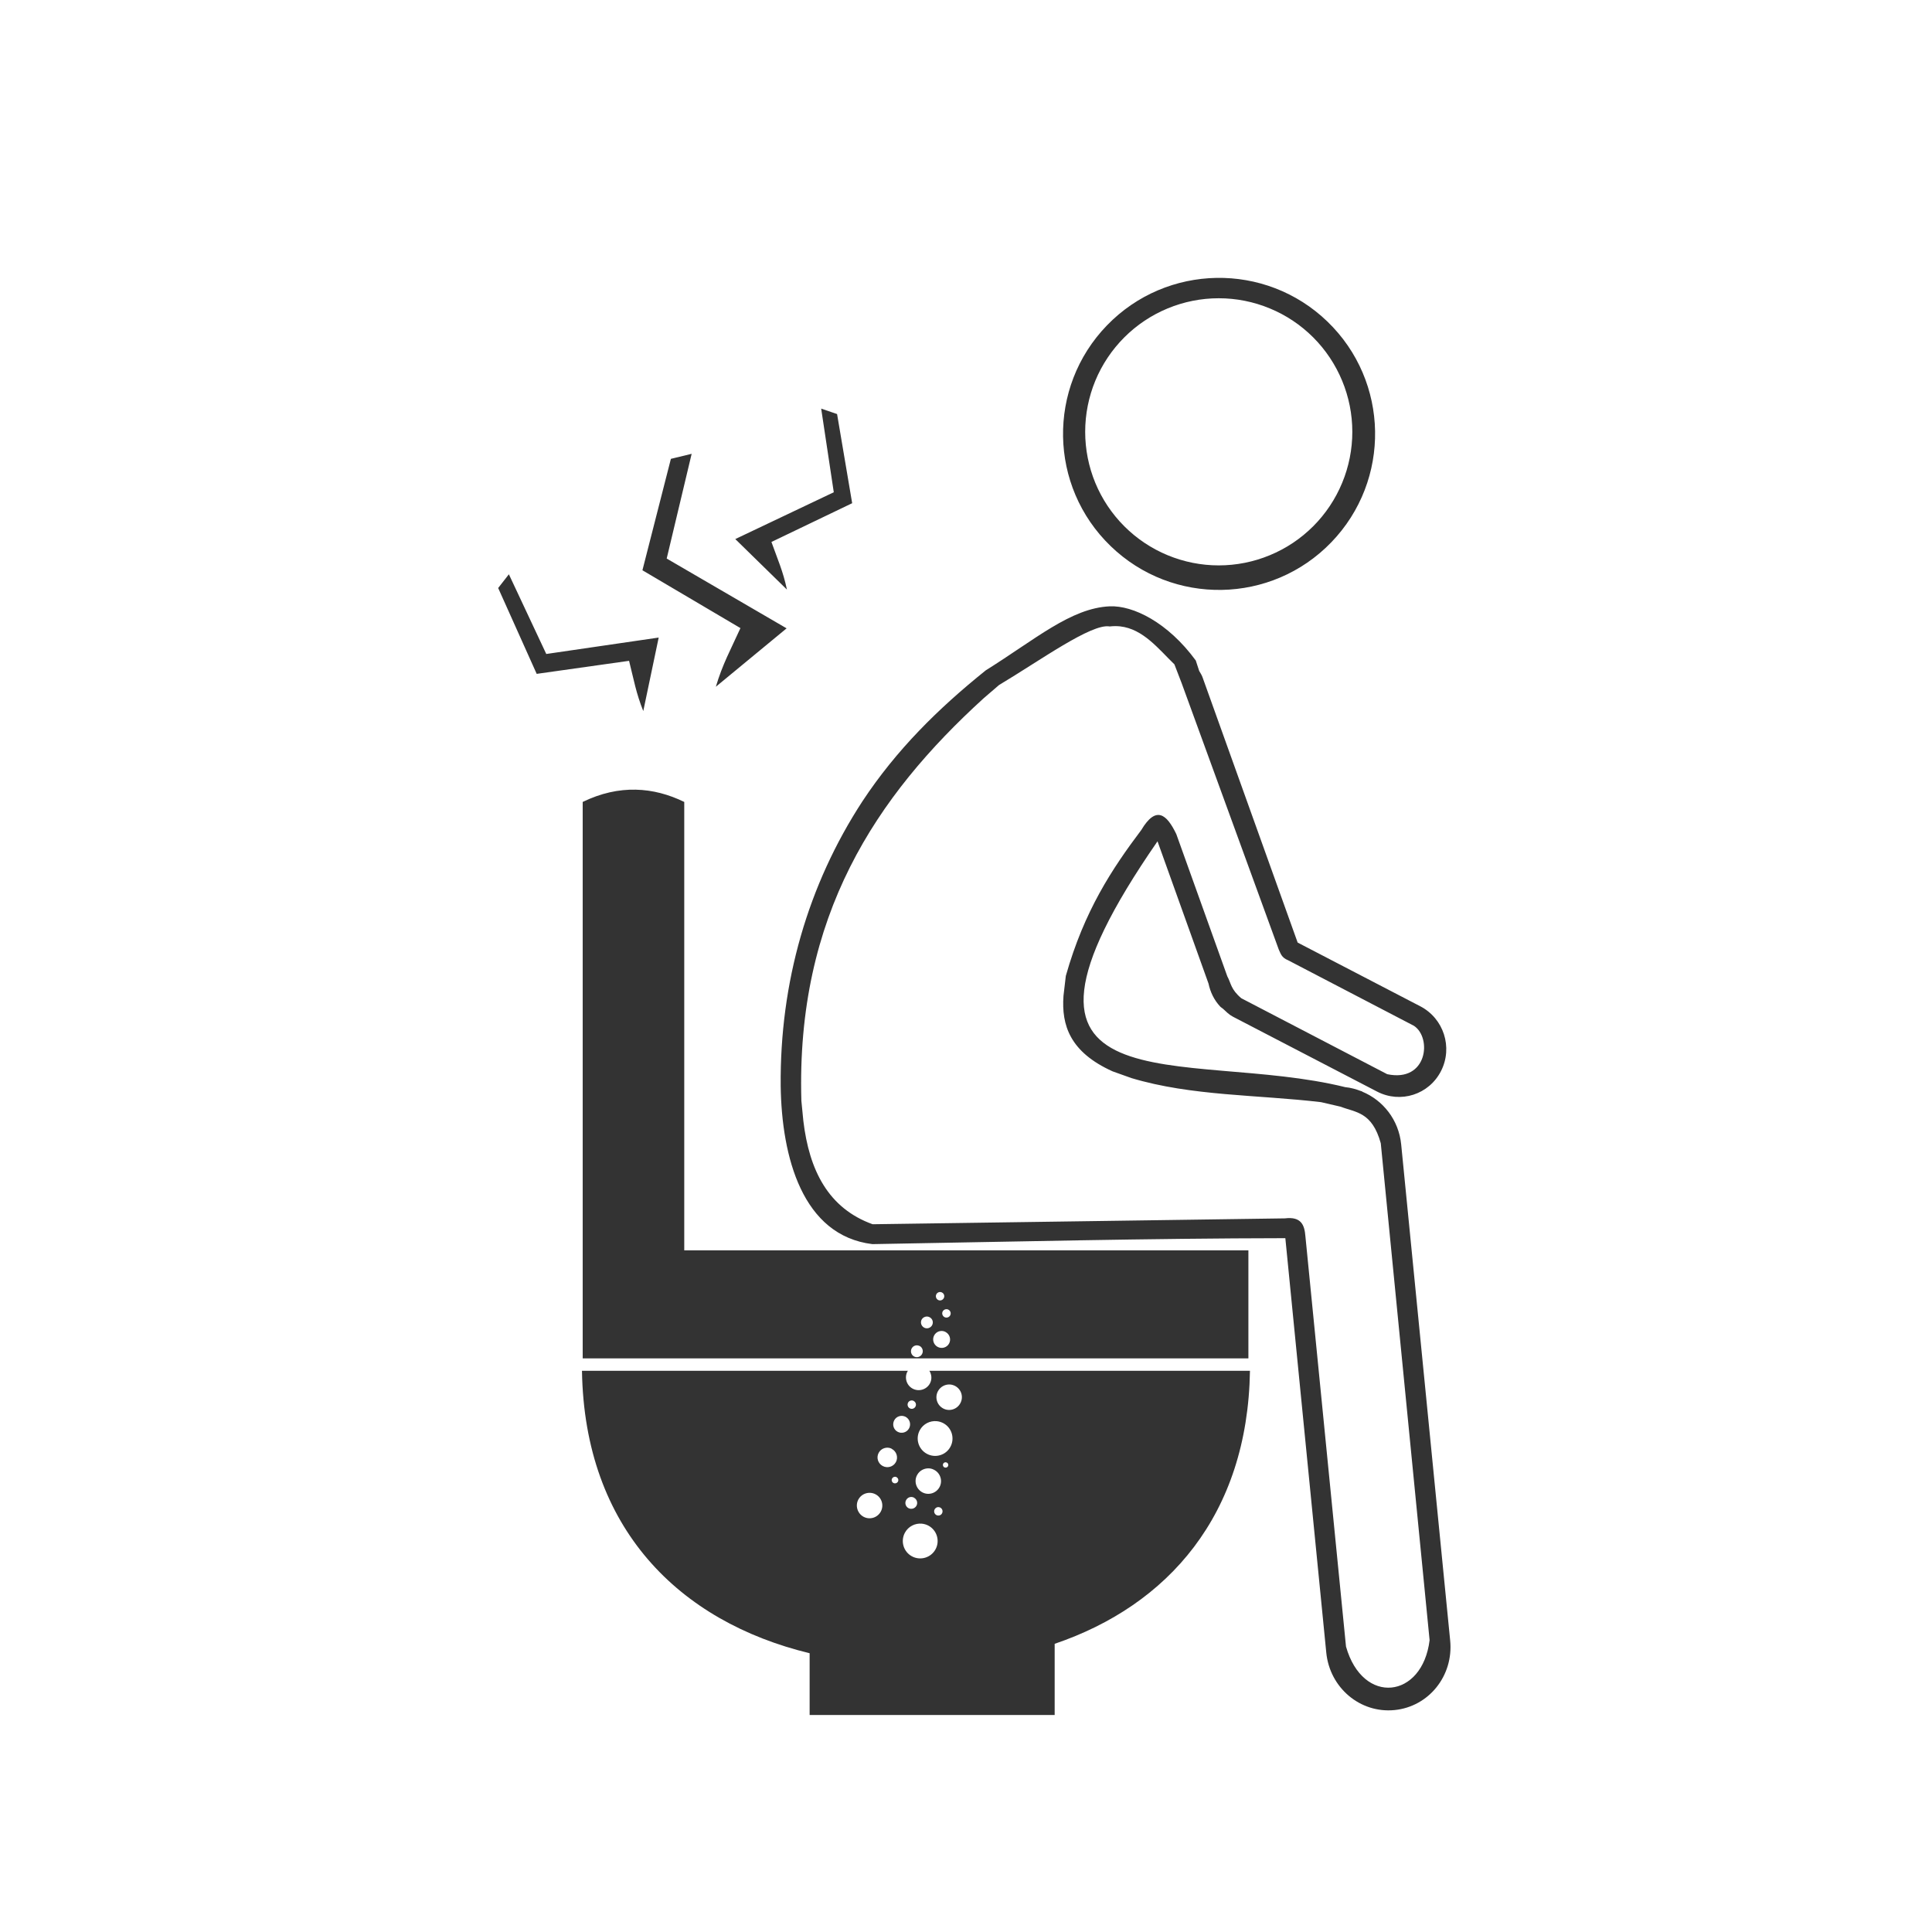
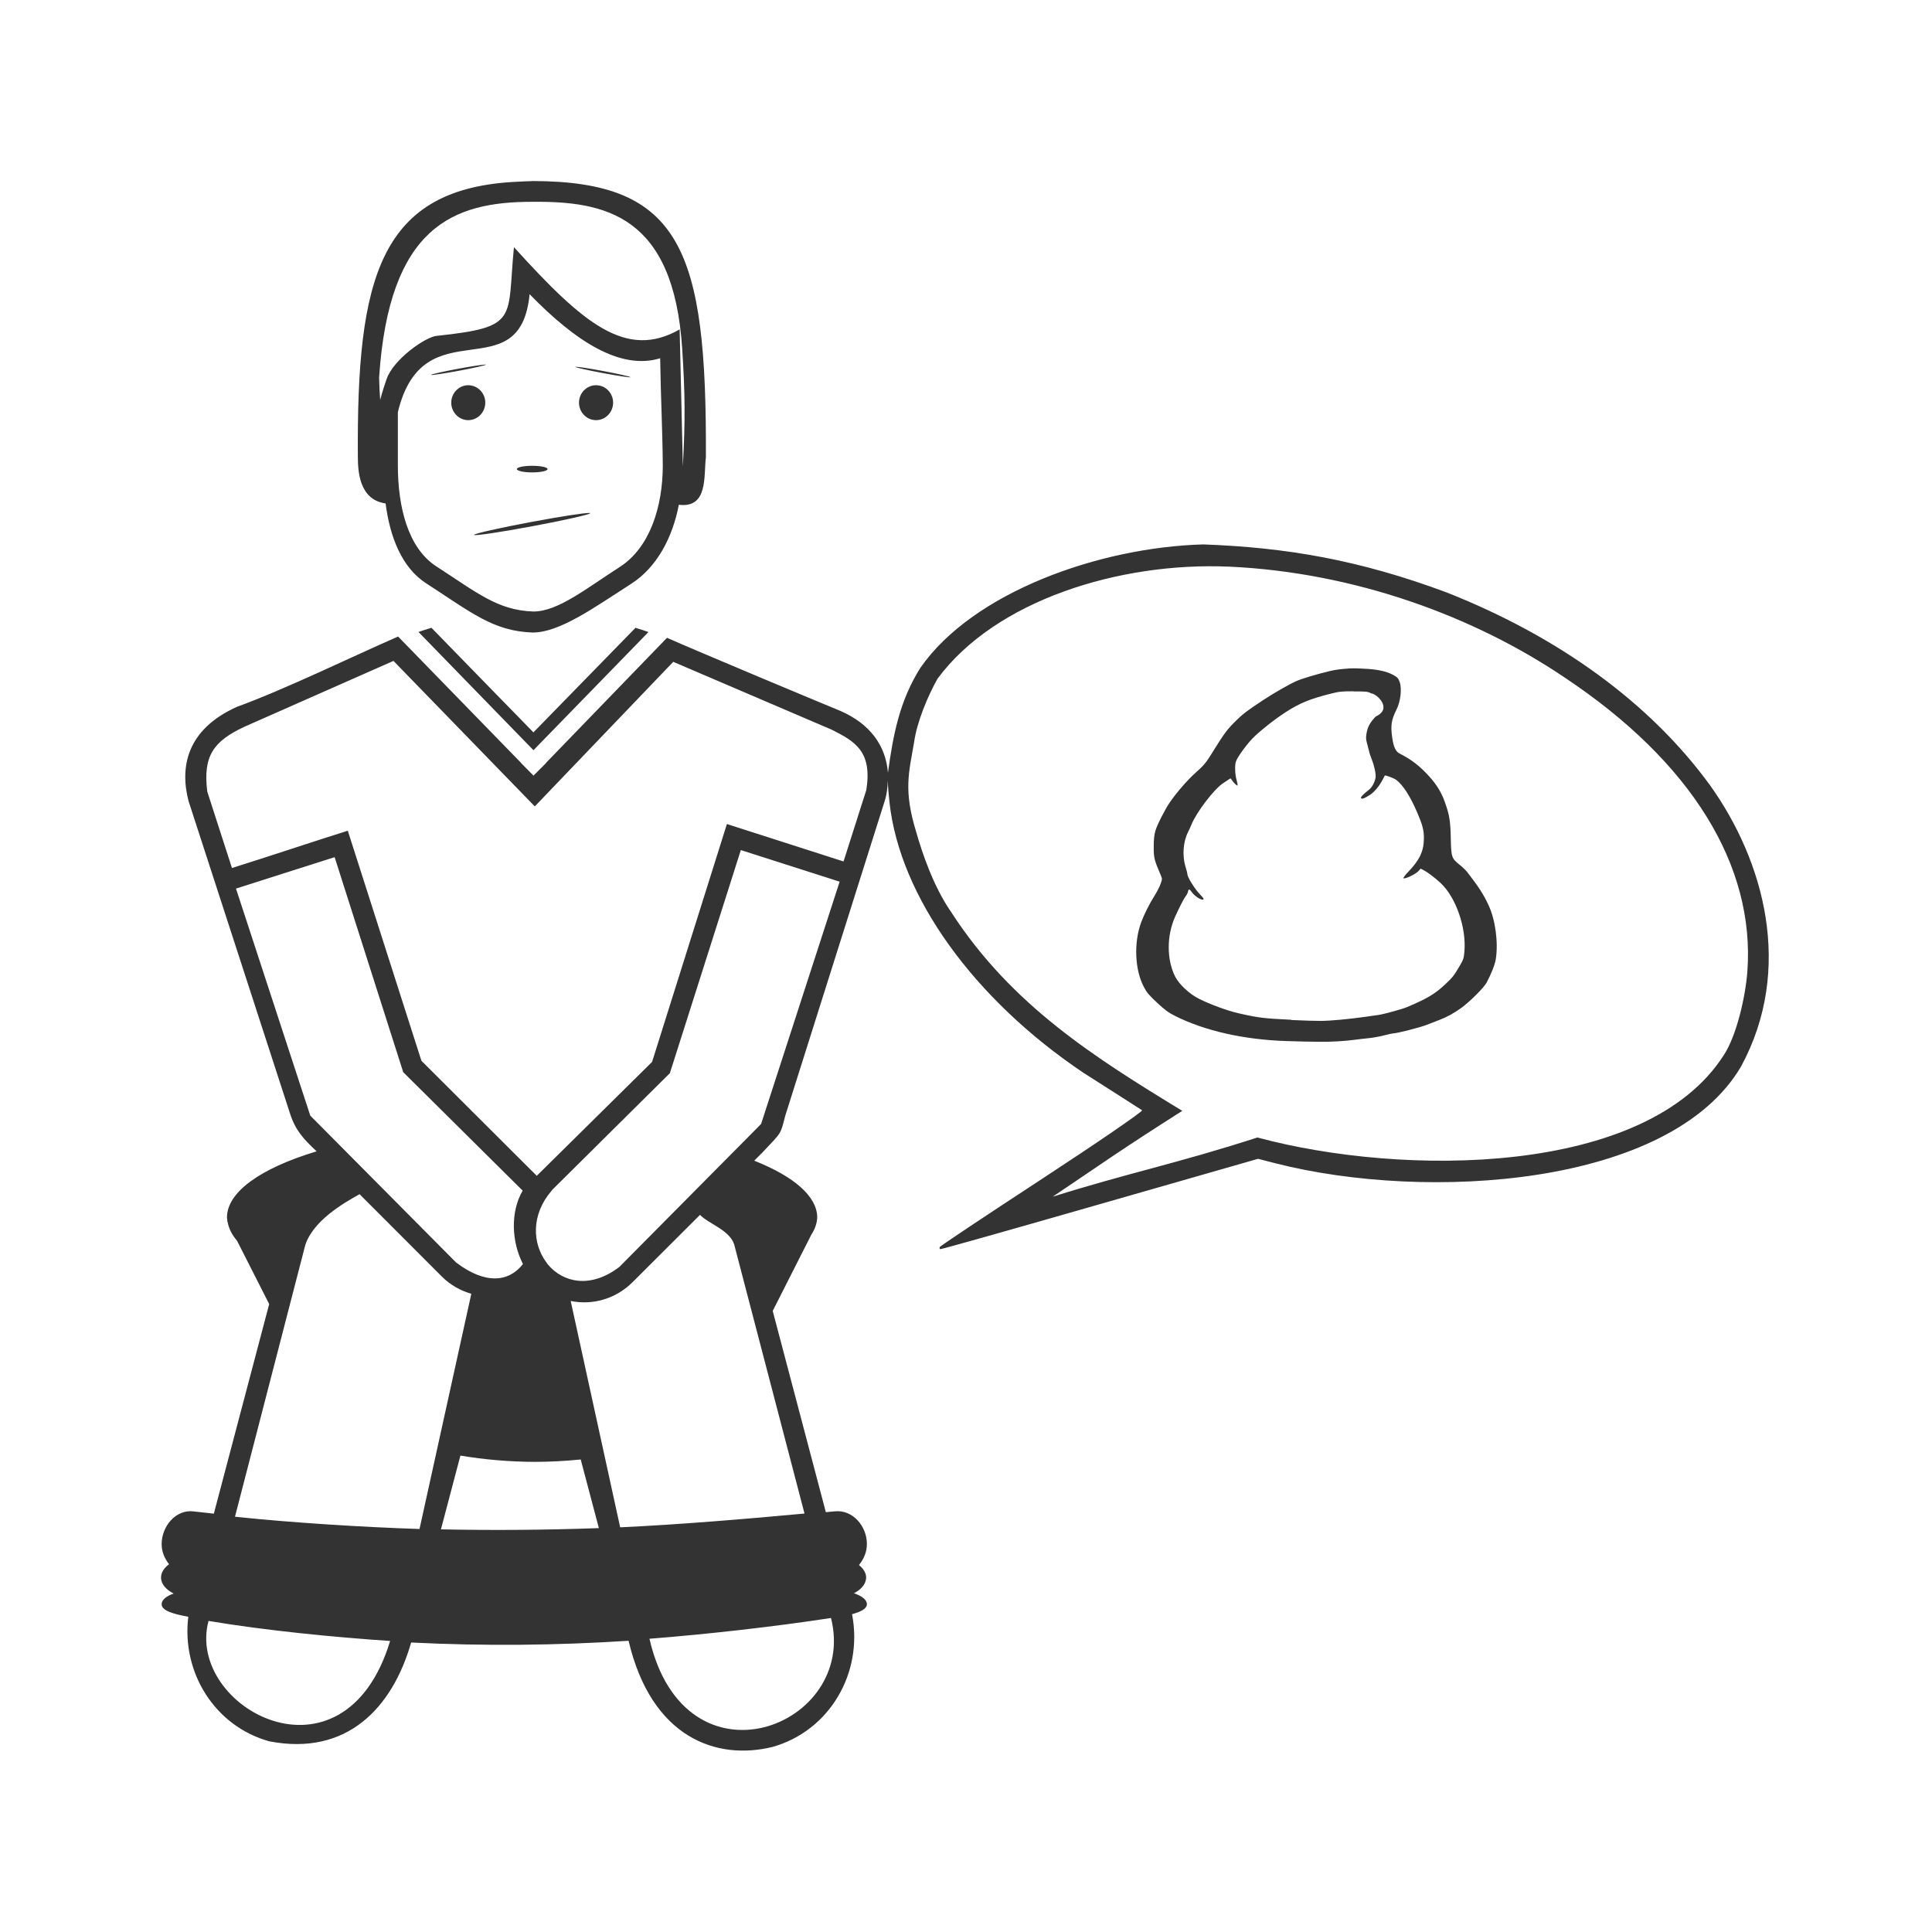
- <svg xmlns="http://www.w3.org/2000/svg" width="48" height="48" viewBox="0 0 48 48" fill="none">
-   <path d="M30.221 6.904C29.229 6.922 28.244 7.316 27.5 8.086C26.012 9.626 26.054 12.081 27.594 13.568C29.134 15.056 31.589 15.013 33.076 13.473C34.563 11.932 34.521 9.477 32.98 7.99C32.211 7.247 31.212 6.887 30.221 6.904ZM30.279 7.41C30.715 7.41 31.147 7.496 31.549 7.663C31.952 7.829 32.318 8.074 32.626 8.382C32.934 8.69 33.178 9.056 33.345 9.459C33.512 9.861 33.598 10.293 33.598 10.729C33.598 11.164 33.512 11.596 33.345 11.998C33.178 12.401 32.934 12.767 32.626 13.075C32.318 13.383 31.952 13.628 31.549 13.794C31.147 13.961 30.715 14.047 30.279 14.047C29.843 14.047 29.412 13.961 29.009 13.794C28.607 13.628 28.241 13.383 27.933 13.075C27.625 12.767 27.38 12.401 27.213 11.998C27.047 11.596 26.961 11.164 26.961 10.729C26.961 10.293 27.047 9.861 27.213 9.459C27.38 9.056 27.625 8.69 27.933 8.382C28.241 8.074 28.607 7.829 29.009 7.663C29.412 7.496 29.843 7.41 30.279 7.41ZM20.402 10.152L20.715 12.23L18.268 13.393L19.551 14.648C19.456 14.195 19.323 13.905 19.166 13.465L21.172 12.502L20.797 10.287L20.402 10.152ZM17.184 11.275L16.668 11.4L15.961 14.168L18.396 15.605C18.151 16.146 17.953 16.497 17.785 17.062L19.543 15.611L16.564 13.877L17.184 11.275ZM12.643 14.268L12.377 14.609L13.334 16.742L15.629 16.418C15.748 16.89 15.802 17.218 15.982 17.666L16.365 15.84L13.572 16.248L12.643 14.268ZM27.57 15.064C26.606 15.107 25.718 15.889 24.492 16.654C23.298 17.613 22.27 18.632 21.428 19.906C20.07 21.987 19.373 24.412 19.396 26.982C19.421 28.752 19.937 30.698 21.674 30.91C25.179 30.849 28.532 30.767 31.934 30.762L32.951 41.06C33.038 41.934 33.794 42.571 34.647 42.486C35.499 42.402 36.116 41.632 36.029 40.758L34.812 28.434C34.752 27.823 34.361 27.334 33.842 27.121V27.115C33.832 27.112 33.822 27.11 33.812 27.107C33.688 27.059 33.558 27.023 33.422 27.01C29.459 26.029 24.034 27.731 28.758 20.902L30.025 24.436C30.07 24.648 30.163 24.844 30.314 25.006C30.336 25.03 30.365 25.044 30.389 25.066C30.464 25.135 30.534 25.208 30.629 25.258L30.648 25.268L34.211 27.119C34.795 27.423 35.505 27.195 35.803 26.607C36.1 26.02 35.869 25.303 35.285 25L32.24 23.418L29.875 16.822C29.855 16.766 29.821 16.719 29.793 16.668C29.777 16.621 29.721 16.445 29.709 16.41C29.012 15.459 28.149 15.039 27.57 15.064ZM27.828 15.562C28.402 15.625 28.787 16.128 29.178 16.506L29.357 16.971L31.771 23.592C31.818 23.688 31.837 23.791 32.002 23.857L35.129 25.486C35.582 25.784 35.461 26.898 34.465 26.688L30.84 24.801C30.576 24.578 30.588 24.432 30.492 24.256L29.225 20.723C28.99 20.234 28.724 20.002 28.355 20.621C27.631 21.583 26.938 22.626 26.48 24.246L26.422 24.742C26.369 25.47 26.581 26.139 27.641 26.617L28.111 26.785C29.607 27.234 31.249 27.196 32.822 27.383L33.309 27.496C33.678 27.64 34.088 27.619 34.305 28.404L35.518 40.75C35.34 42.204 33.858 42.381 33.441 40.908L32.432 30.711C32.41 30.442 32.334 30.219 31.922 30.27L21.68 30.416C20.578 30.019 20.105 29.076 19.959 27.848L19.91 27.35C19.775 22.757 21.76 19.785 24.441 17.346L24.82 17.02C25.838 16.412 27.121 15.482 27.57 15.564C27.661 15.554 27.746 15.553 27.828 15.562ZM15.795 19.619C15.374 19.61 14.934 19.702 14.477 19.924V31.064V33.748H17H31.016V31.064H17V19.924C16.618 19.738 16.216 19.628 15.795 19.619ZM23.322 32.105C23.347 32.097 23.373 32.098 23.398 32.109C23.401 32.111 23.404 32.112 23.406 32.113C23.457 32.141 23.475 32.203 23.447 32.254C23.419 32.304 23.357 32.324 23.307 32.297C23.256 32.27 23.237 32.205 23.264 32.154C23.277 32.13 23.298 32.114 23.322 32.105ZM23.484 32.531C23.51 32.523 23.539 32.525 23.564 32.539C23.615 32.566 23.635 32.629 23.607 32.68C23.58 32.731 23.516 32.75 23.465 32.723C23.414 32.695 23.394 32.631 23.422 32.58C23.436 32.555 23.459 32.539 23.484 32.531ZM22.986 32.715C23.022 32.704 23.062 32.707 23.098 32.727C23.169 32.765 23.197 32.852 23.158 32.924C23.12 32.995 23.03 33.023 22.959 32.984C22.888 32.946 22.86 32.856 22.898 32.785C22.918 32.749 22.95 32.726 22.986 32.715ZM23.326 33.078C23.375 33.062 23.43 33.063 23.48 33.086C23.485 33.088 23.49 33.091 23.494 33.094C23.596 33.149 23.635 33.277 23.58 33.379C23.525 33.481 23.397 33.518 23.295 33.463C23.193 33.408 23.154 33.28 23.209 33.178C23.235 33.129 23.277 33.095 23.326 33.078ZM22.732 33.432C22.767 33.42 22.805 33.422 22.84 33.438C22.843 33.439 22.847 33.44 22.85 33.441C22.921 33.48 22.947 33.569 22.908 33.641C22.87 33.712 22.78 33.74 22.709 33.701C22.638 33.663 22.612 33.573 22.65 33.502C22.669 33.468 22.698 33.443 22.732 33.432ZM14.459 34.057C14.521 37.974 16.875 40.289 20.115 41.074V42.609H26.203V40.84C29.021 39.883 30.998 37.641 31.055 34.057H23.09C23.148 34.15 23.159 34.268 23.104 34.371C23.021 34.525 22.828 34.583 22.674 34.5C22.52 34.417 22.463 34.224 22.547 34.07C22.55 34.065 22.555 34.062 22.559 34.057H14.459ZM23.611 34.398C23.652 34.402 23.694 34.415 23.732 34.435C23.886 34.519 23.943 34.709 23.859 34.863C23.776 35.017 23.585 35.075 23.432 34.992C23.278 34.909 23.22 34.718 23.303 34.564C23.365 34.449 23.488 34.387 23.611 34.398ZM22.619 34.799C22.643 34.791 22.67 34.791 22.695 34.803C22.698 34.804 22.699 34.805 22.701 34.807C22.752 34.834 22.772 34.896 22.744 34.947C22.716 34.998 22.654 35.017 22.604 34.99C22.553 34.963 22.534 34.898 22.561 34.848C22.573 34.823 22.595 34.807 22.619 34.799ZM22.334 35.188C22.383 35.171 22.438 35.173 22.488 35.195C22.493 35.197 22.496 35.199 22.5 35.201C22.602 35.256 22.641 35.384 22.586 35.486C22.531 35.589 22.403 35.627 22.301 35.572C22.198 35.517 22.162 35.389 22.217 35.287C22.243 35.238 22.285 35.204 22.334 35.188ZM23.273 35.309C23.329 35.314 23.385 35.331 23.438 35.359C23.648 35.472 23.726 35.735 23.613 35.945C23.5 36.156 23.238 36.233 23.027 36.119C22.817 36.005 22.738 35.743 22.852 35.533C22.937 35.376 23.106 35.293 23.273 35.309ZM21.967 35.98C22.023 35.961 22.087 35.962 22.145 35.988V35.99C22.149 35.993 22.153 35.995 22.158 35.998C22.276 36.061 22.321 36.209 22.258 36.326C22.194 36.443 22.047 36.485 21.93 36.422C21.812 36.359 21.767 36.213 21.83 36.096C21.86 36.039 21.91 35.999 21.967 35.98ZM23.521 36.336C23.523 36.337 23.524 36.337 23.525 36.338C23.558 36.355 23.57 36.395 23.553 36.428C23.535 36.46 23.494 36.473 23.461 36.455C23.428 36.438 23.416 36.396 23.434 36.363C23.451 36.333 23.49 36.321 23.521 36.336ZM23.094 36.482C23.135 36.486 23.174 36.499 23.213 36.52C23.366 36.602 23.425 36.794 23.342 36.947C23.259 37.101 23.068 37.159 22.914 37.076C22.761 36.993 22.702 36.8 22.785 36.647C22.847 36.531 22.971 36.471 23.094 36.482ZM22.27 36.697C22.271 36.698 22.274 36.7 22.275 36.701C22.315 36.723 22.33 36.771 22.309 36.81C22.287 36.85 22.237 36.865 22.197 36.844C22.157 36.822 22.142 36.772 22.164 36.732C22.185 36.695 22.23 36.679 22.27 36.697ZM21.635 37.09C21.676 37.094 21.717 37.106 21.756 37.127C21.909 37.21 21.966 37.401 21.883 37.555C21.8 37.708 21.609 37.766 21.455 37.684C21.302 37.601 21.243 37.407 21.326 37.254C21.388 37.139 21.512 37.078 21.635 37.09ZM22.594 37.199C22.628 37.188 22.666 37.189 22.701 37.205C22.704 37.207 22.706 37.209 22.709 37.211C22.78 37.249 22.808 37.337 22.77 37.408C22.731 37.48 22.642 37.507 22.57 37.469C22.499 37.43 22.473 37.341 22.512 37.27C22.53 37.236 22.56 37.211 22.594 37.199ZM23.279 37.449C23.304 37.441 23.33 37.442 23.355 37.453C23.358 37.454 23.361 37.456 23.363 37.457C23.414 37.484 23.432 37.549 23.404 37.6C23.377 37.65 23.314 37.668 23.264 37.641C23.213 37.613 23.194 37.551 23.221 37.5C23.234 37.476 23.255 37.458 23.279 37.449ZM22.902 37.855C22.958 37.861 23.014 37.876 23.066 37.904C23.277 38.017 23.357 38.28 23.244 38.49C23.131 38.701 22.867 38.78 22.656 38.666C22.446 38.552 22.369 38.29 22.482 38.08C22.567 37.923 22.735 37.84 22.902 37.855Z" fill="#333333" />
+ <svg xmlns="http://www.w3.org/2000/svg" id="svg8" height="48" width="48" version="1.1" viewBox="0 0 12.7 12.7">
+   <g id="layer1" transform="translate(0,-284.3)" fill="#333">
+     <path id="path4892" d="m13.215 4.498v0.002c-0.12 0-0.225 0.01-0.338 0.014-3.46 0.148-4.017 2.393-3.986 6.847 0.004 0.31 0.017 1.053 0.689 1.147 0.109 0.843 0.408 1.598 1.01 1.986 1.112 0.718 1.664 1.189 2.643 1.221 0.67 0.002 1.528-0.619 2.453-1.213 0.627-0.403 1.023-1.138 1.18-1.961 0.735 0.089 0.614-0.718 0.672-1.18 0.023-5.153-0.615-6.859-4.305-6.863-0.004-0-0.014 0-0.018-5e-9zm-4.2e-7 0.516c1.837-0.019 3.52 0.341 3.734 3.648 0.076 1.177 0.076 1.77 0.017 2.928l-0.08-3.406c-1.327 0.756-2.388-0.135-4.117-2.043-0.178 1.798 0.145 1.983-1.914 2.203-0.27 0.016-1.086 0.583-1.251 1.078-0.043 0.124-0.095 0.277-0.158 0.512-0.015-0.213-0.02-0.282-0.027-0.555 0.248-3.755 1.843-4.364 3.797-4.365zm-0.057 2.295c1.142 1.176 2.26 1.893 3.244 1.592 0.012 0.91 0.058 1.752 0.065 2.662 0 1.024-0.319 2.043-1.071 2.525-0.837 0.537-1.538 1.107-2.144 1.105-0.885-0.028-1.402-0.469-2.408-1.119-0.711-0.459-0.959-1.482-0.959-2.512v-1.322c0.638-2.648 3.035-0.5 3.273-2.931zm-1.102 1.748-0.01 0.002c-0.073 0.002-0.346 0.043-0.66 0.102-0.367 0.068-0.666 0.136-0.678 0.152l0.002 0.002c0.023 0.01 0.322-0.034 0.684-0.102 0.367-0.068 0.666-0.136 0.678-0.152 0.003-0.003-0.002-0.004-0.016-0.004zm2.244 0.055c-0.003 0-0.004 0.001-0.004 0.002l0.002 0.002c0.007 0.016 0.306 0.083 0.676 0.152 0.39 0.073 0.703 0.12 0.688 0.102-0.012-0.016-0.309-0.084-0.676-0.152-0.325-0.061-0.61-0.105-0.678-0.105-0.003-0-0.006-0-0.008 5e-8zm-2.667 0.459c-0.233 0.001-0.422 0.195-0.422 0.434 0.001 0.238 0.19 0.433 0.422 0.434 0.233 0 0.423-0.195 0.424-0.434 0-0.24-0.19-0.434-0.424-0.434zm3.176 0c-0.234-0-0.424 0.194-0.424 0.434 0.001 0.239 0.191 0.434 0.424 0.434 0.233 0 0.423-0.195 0.424-0.434 0-0.24-0.19-0.434-0.424-0.434zm-1.615 2.002c-0.2 0.003-0.352 0.038-0.352 0.08-0.005 0.045 0.166 0.084 0.381 0.084 0.214-0 0.386-0.039 0.381-0.084 0-0.044-0.17-0.08-0.381-0.08-0.009-0-0.019-0-0.027 0zm1.449 1.172c-0.119-0.005-0.726 0.089-1.432 0.221-0.79 0.148-1.428 0.291-1.432 0.322-0.014 0.034 0.643-0.063 1.453-0.215 0.789-0.147 1.427-0.291 1.431-0.322 0.004-0.004-0.006-0.005-0.021-0.006zm15.25 0.781c-2.58 0.072-5.711 1.183-7.023 3.061-0.527 0.835-0.681 1.685-0.809 2.611-0.057-0.686-0.453-1.217-1.18-1.535-0.343-0.139-3.638-1.516-4.309-1.817l-3.007 3.108 0.002 0.004-0.312 0.312-0.309-0.312 0.002-0.002-3.057-3.141c-1.126 0.491-2.828 1.32-4.004 1.746-1.259 0.567-1.42 1.506-1.203 2.34l2.522 7.766c0.138 0.428 0.343 0.638 0.66 0.938-1.422 0.43-2.225 1.022-2.227 1.641 0.003 0.03 0.005 0.058 0.012 0.088l-0.012-0.008 0.018 0.041c0.027 0.155 0.105 0.309 0.232 0.459l0.799 1.574-1.375 5.207c-0.167-0.019-0.335-0.036-0.502-0.056-0.437-0.056-0.795 0.363-0.795 0.814 0 0.192 0.076 0.359 0.184 0.498-0.12 0.09-0.199 0.203-0.199 0.33 0 0.165 0.127 0.305 0.314 0.398-0.178 0.063-0.299 0.156-0.299 0.264 0 0.168 0.3 0.245 0.662 0.314-0.169 1.386 0.658 2.718 2.012 3.094 1.935 0.374 3.06-0.837 3.525-2.455 1.821 0.092 3.621 0.072 5.402-0.043 0.568 2.413 2.185 2.978 3.57 2.639 1.421-0.395 2.266-1.84 1.982-3.299 0.209-0.059 0.369-0.131 0.369-0.25 0-0.112-0.132-0.207-0.322-0.27 0.18-0.093 0.303-0.232 0.303-0.393 0-0.118-0.073-0.222-0.178-0.309 0.116-0.142 0.197-0.319 0.197-0.52 0-0.451-0.357-0.859-0.795-0.814-0.075 0.008-0.15 0.014-0.225 0.021l-1.32-5 0.961-1.897c0.092-0.142 0.14-0.285 0.145-0.43-0.005-0.51-0.556-1.005-1.565-1.406l0.199-0.199c0.488-0.518 0.447-0.436 0.571-0.915l2.468-7.812c0.056-0.171 0.075-0.342 0.08-0.514 0.006 0.167 0.021 0.34 0.043 0.543 0.256 2.326 2.082 4.872 4.811 6.709 0.489 0.308 0.982 0.629 1.465 0.936 0.015 0.032-1.107 0.802-2.494 1.709-1.387 0.907-2.527 1.666-2.535 1.69v0.002c-0.008 0.024-0.004 0.041 0.016 0.049 0.017 0.008 1.799-0.496 3.961-1.117l3.932-1.127 0.449 0.115c3.738 0.95 9.79 0.588 11.551-2.408 1.315-2.424 0.573-5.112-0.773-6.992-1.475-2.027-3.738-3.681-6.547-4.789-2.159-0.804-3.972-1.116-6.041-1.191zm0.625 0.551c3.134 0.141 6.098 1.232 8.35 2.752 3.171 2.109 4.739 4.688 4.545 7.311-0.046 0.62-0.267 1.594-0.586 2.075-1.925 3.016-7.973 3.021-11.586 2.046-2.02 0.652-3.174 0.871-5.086 1.471 1.364-0.918 1.628-1.121 3.219-2.133-2.171-1.323-4.24-2.62-5.738-4.932-0.45-0.646-0.73-1.496-0.871-1.99-0.324-1.05-0.182-1.481-0.055-2.232 0.075-0.528 0.345-1.156 0.58-1.578 1.442-1.958 4.53-2.904 7.229-2.789zm-19.799 1.52c-0.111 0.032-0.214 0.069-0.322 0.104l2.857 2.938 2.857-2.936c-0.108-0.036-0.212-0.074-0.322-0.105l-2.536 2.598-0.338-0.347-0.684-0.7zm6.008 0.846 3.935 1.685c0.578 0.292 1.014 0.535 0.862 1.498l-0.566 1.777-2.898-0.93-1.859 5.91-2.865 2.83-2.866-2.858-1.829-5.716c-0.944 0.297-1.933 0.631-2.878 0.927l-0.613-1.898c-0.111-0.886 0.15-1.253 0.934-1.617l3.692-1.631 3.511 3.615zm16.768 0.166v0.002c-0.158 0.008-0.305 0.027-0.436 0.057-0.347 0.082-0.723 0.195-0.861 0.258-0.179 0.081-0.57 0.306-0.807 0.463-0.403 0.266-0.506 0.345-0.648 0.484-0.266 0.261-0.287 0.286-0.691 0.932-0.095 0.153-0.164 0.232-0.336 0.383-0.203 0.179-0.48 0.496-0.654 0.75-0.121 0.177-0.316 0.562-0.357 0.705-0.027 0.092-0.041 0.21-0.041 0.395 0 0.276 0.012 0.327 0.174 0.703 0.041 0.097 0.041 0.097-0.008 0.232-0.027 0.074-0.097 0.206-0.154 0.295-0.114 0.178-0.254 0.458-0.324 0.648-0.186 0.504-0.158 1.178 0.066 1.603 0.076 0.145 0.128 0.205 0.332 0.395 0.199 0.185 0.276 0.242 0.447 0.328 0.738 0.37 1.709 0.589 2.76 0.623 0.614 0.02 1.022 0.024 1.268 0.008 0.144-0.008 0.33-0.025 0.414-0.037 0.084-0.012 0.252-0.031 0.369-0.043 0.118-0.012 0.294-0.046 0.393-0.072 0.098-0.028 0.197-0.047 0.219-0.047 0.089-0.001 0.648-0.143 0.82-0.209 0.102-0.04 0.25-0.097 0.328-0.127 0.182-0.07 0.367-0.171 0.547-0.303 0.208-0.153 0.554-0.499 0.619-0.621 0.12-0.224 0.21-0.455 0.23-0.59 0.063-0.406-0.01-0.967-0.178-1.328-0.124-0.269-0.237-0.447-0.533-0.83-0.035-0.043-0.114-0.121-0.178-0.172-0.21-0.167-0.22-0.194-0.23-0.66-0.008-0.437-0.035-0.592-0.148-0.908-0.087-0.241-0.2-0.428-0.389-0.637-0.233-0.258-0.443-0.42-0.74-0.57-0.089-0.045-0.144-0.16-0.176-0.377-0.047-0.32-0.026-0.451 0.107-0.719 0.097-0.194 0.134-0.509 0.078-0.672-0.031-0.091-0.053-0.119-0.137-0.168-0.155-0.091-0.342-0.138-0.64-0.163-0.177-0.012-0.348-0.02-0.506-0.012zm0.133 0.57c0.327-0 0.339-0.001 0.451 0.051 0.12 0.008 0.534 0.374 0.1 0.572-0.148 0.159-0.2 0.256-0.229 0.426-0.014 0.087-0.014 0.138 0.01 0.225 0.017 0.062 0.041 0.154 0.053 0.205 0.01 0.051 0.042 0.141 0.066 0.203 0.068 0.171 0.108 0.363 0.098 0.451-0.014 0.108-0.085 0.247-0.162 0.307-0.151 0.117-0.221 0.192-0.199 0.213 0.027 0.026 0.081 0.006 0.225-0.086 0.105-0.068 0.232-0.222 0.311-0.375 0.027-0.051 0.049-0.098 0.053-0.102 0.014-0.015 0.218 0.06 0.281 0.105 0.167 0.121 0.355 0.414 0.527 0.818 0.128 0.3 0.165 0.435 0.164 0.629-0.001 0.33-0.106 0.548-0.41 0.863-0.062 0.064-0.106 0.126-0.098 0.135 0.031 0.03 0.302-0.1 0.367-0.172l0.061-0.066 0.068 0.035c0.109 0.057 0.276 0.184 0.424 0.32 0.382 0.353 0.647 1.112 0.594 1.709-0.014 0.161-0.025 0.194-0.098 0.32-0.153 0.265-0.191 0.316-0.367 0.48-0.271 0.253-0.439 0.354-0.959 0.576-0.117 0.05-0.579 0.177-0.709 0.195-0.074 0.011-0.228 0.034-0.344 0.049-0.389 0.055-0.858 0.097-1.07 0.1-0.116 0.001-0.456-0.009-0.756-0.023l0.002-0.006c-0.685-0.033-0.817-0.048-1.322-0.164-0.266-0.061-0.693-0.218-0.965-0.354-0.243-0.12-0.502-0.362-0.602-0.562-0.208-0.42-0.207-1.01 0-1.473 0.103-0.231 0.224-0.466 0.268-0.52 0.024-0.03 0.047-0.075 0.053-0.104 0.017-0.082 0.037-0.078 0.104 0.016 0.082 0.113 0.285 0.224 0.285 0.156 0-0.011-0.051-0.071-0.111-0.135-0.116-0.122-0.291-0.407-0.291-0.473 0-0.022-0.021-0.111-0.049-0.197-0.083-0.267-0.055-0.622 0.066-0.855 0.02-0.041 0.058-0.121 0.08-0.176 0.124-0.311 0.564-0.889 0.791-1.037 0.053-0.033 0.116-0.076 0.141-0.094 0.043-0.03 0.047-0.03 0.064 0 0.035 0.061 0.134 0.162 0.15 0.152 0.01-0.004-0.002-0.067-0.021-0.137-0.039-0.135-0.047-0.349-0.02-0.449 0.036-0.121 0.302-0.482 0.475-0.643 0.212-0.197 0.519-0.435 0.756-0.588 0.352-0.228 0.608-0.334 1.123-0.463 0.224-0.056 0.259-0.06 0.572-0.061zm-15.222 3.941l2.455 0.785-1.951 6.018-0.049 0.051-0.4 0.404-3.072 3.098c-0.719 0.549-1.398 0.389-1.775-0.057-0.018-0.02-0.03-0.045-0.047-0.066-0.338-0.459-0.377-1.169 0.133-1.764l0.002-0.002c0.008-0.008 0.011-0.019 0.02-0.027l2.921-2.897zm-10.092 0.176 1.704 5.342 2.92 2.896c0.04 0.045 0.017 0.005 0.047 0.049-0.311 0.533-0.274 1.275 0.008 1.822-0.348 0.449-0.935 0.516-1.664-0.041l-3.62-3.646-1.846-5.641zm0.619 8.373 2.045 2.047c0.213 0.213 0.467 0.351 0.732 0.428l-1.287 5.844c-1.407-0.046-3.178-0.156-4.585-0.305l1.746-6.748c0.198-0.607 0.938-1.036 1.35-1.266zm8.459 0.514c0.21 0.223 0.73 0.371 0.849 0.736l1.747 6.685c-1.405 0.131-3.175 0.279-4.58 0.342l-1.229-5.623c0.538 0.109 1.116-0.046 1.541-0.471zm-5.953 5.981c0.597 0.101 1.222 0.154 1.852 0.156 0.381-0.001 0.763-0.021 1.137-0.059l0.451 1.705c-1.308 0.047-2.616 0.058-3.924 0.031zm9.207 4.035c0.683 2.698-3.626 4.372-4.51 0.516 1.427-0.112 3.103-0.3 4.51-0.516zm-15.465 0.073c1.422 0.239 3.118 0.404 4.512 0.498-1.156 3.802-5.089 1.652-4.512-0.498z" transform="matrix(.26458 0 0 .26458 0 284.3)" />
+   </g>
</svg>
